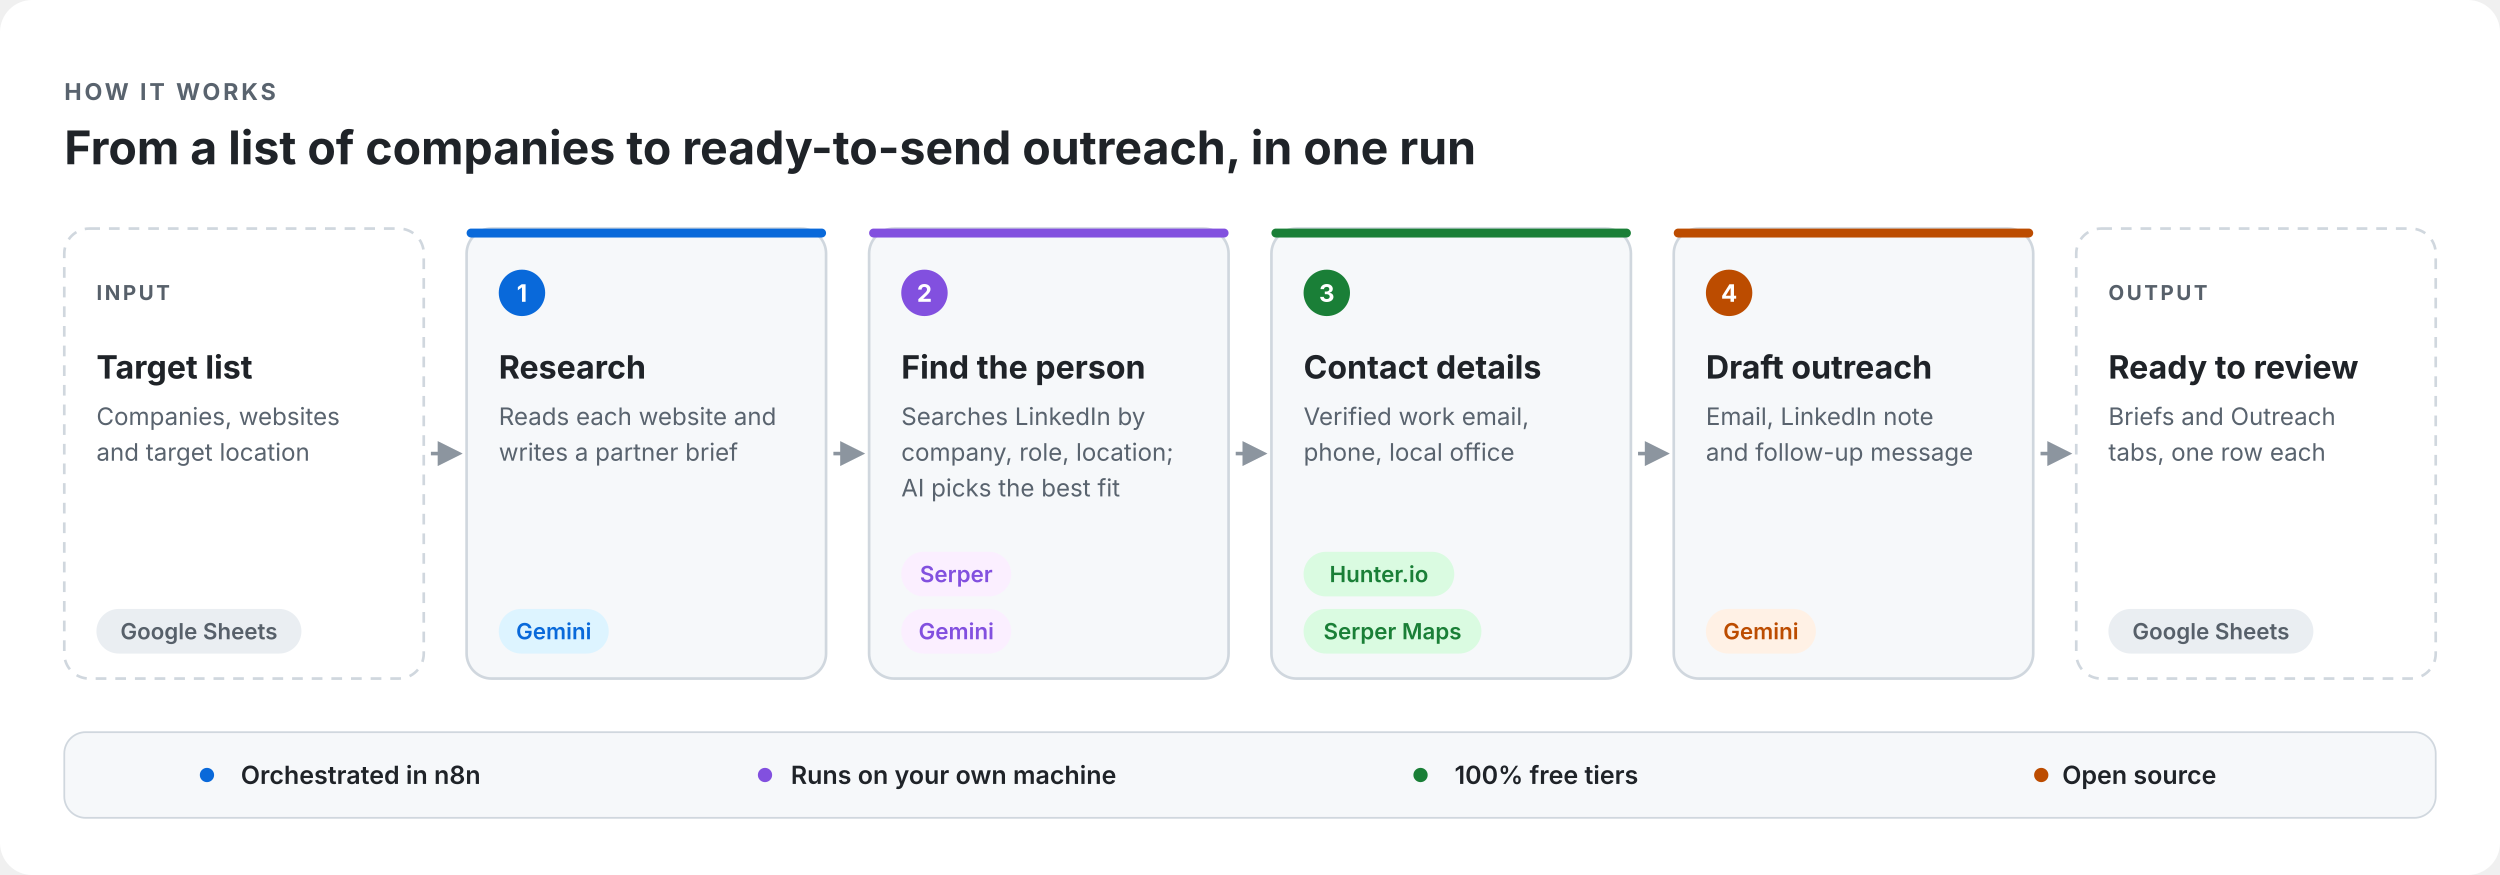
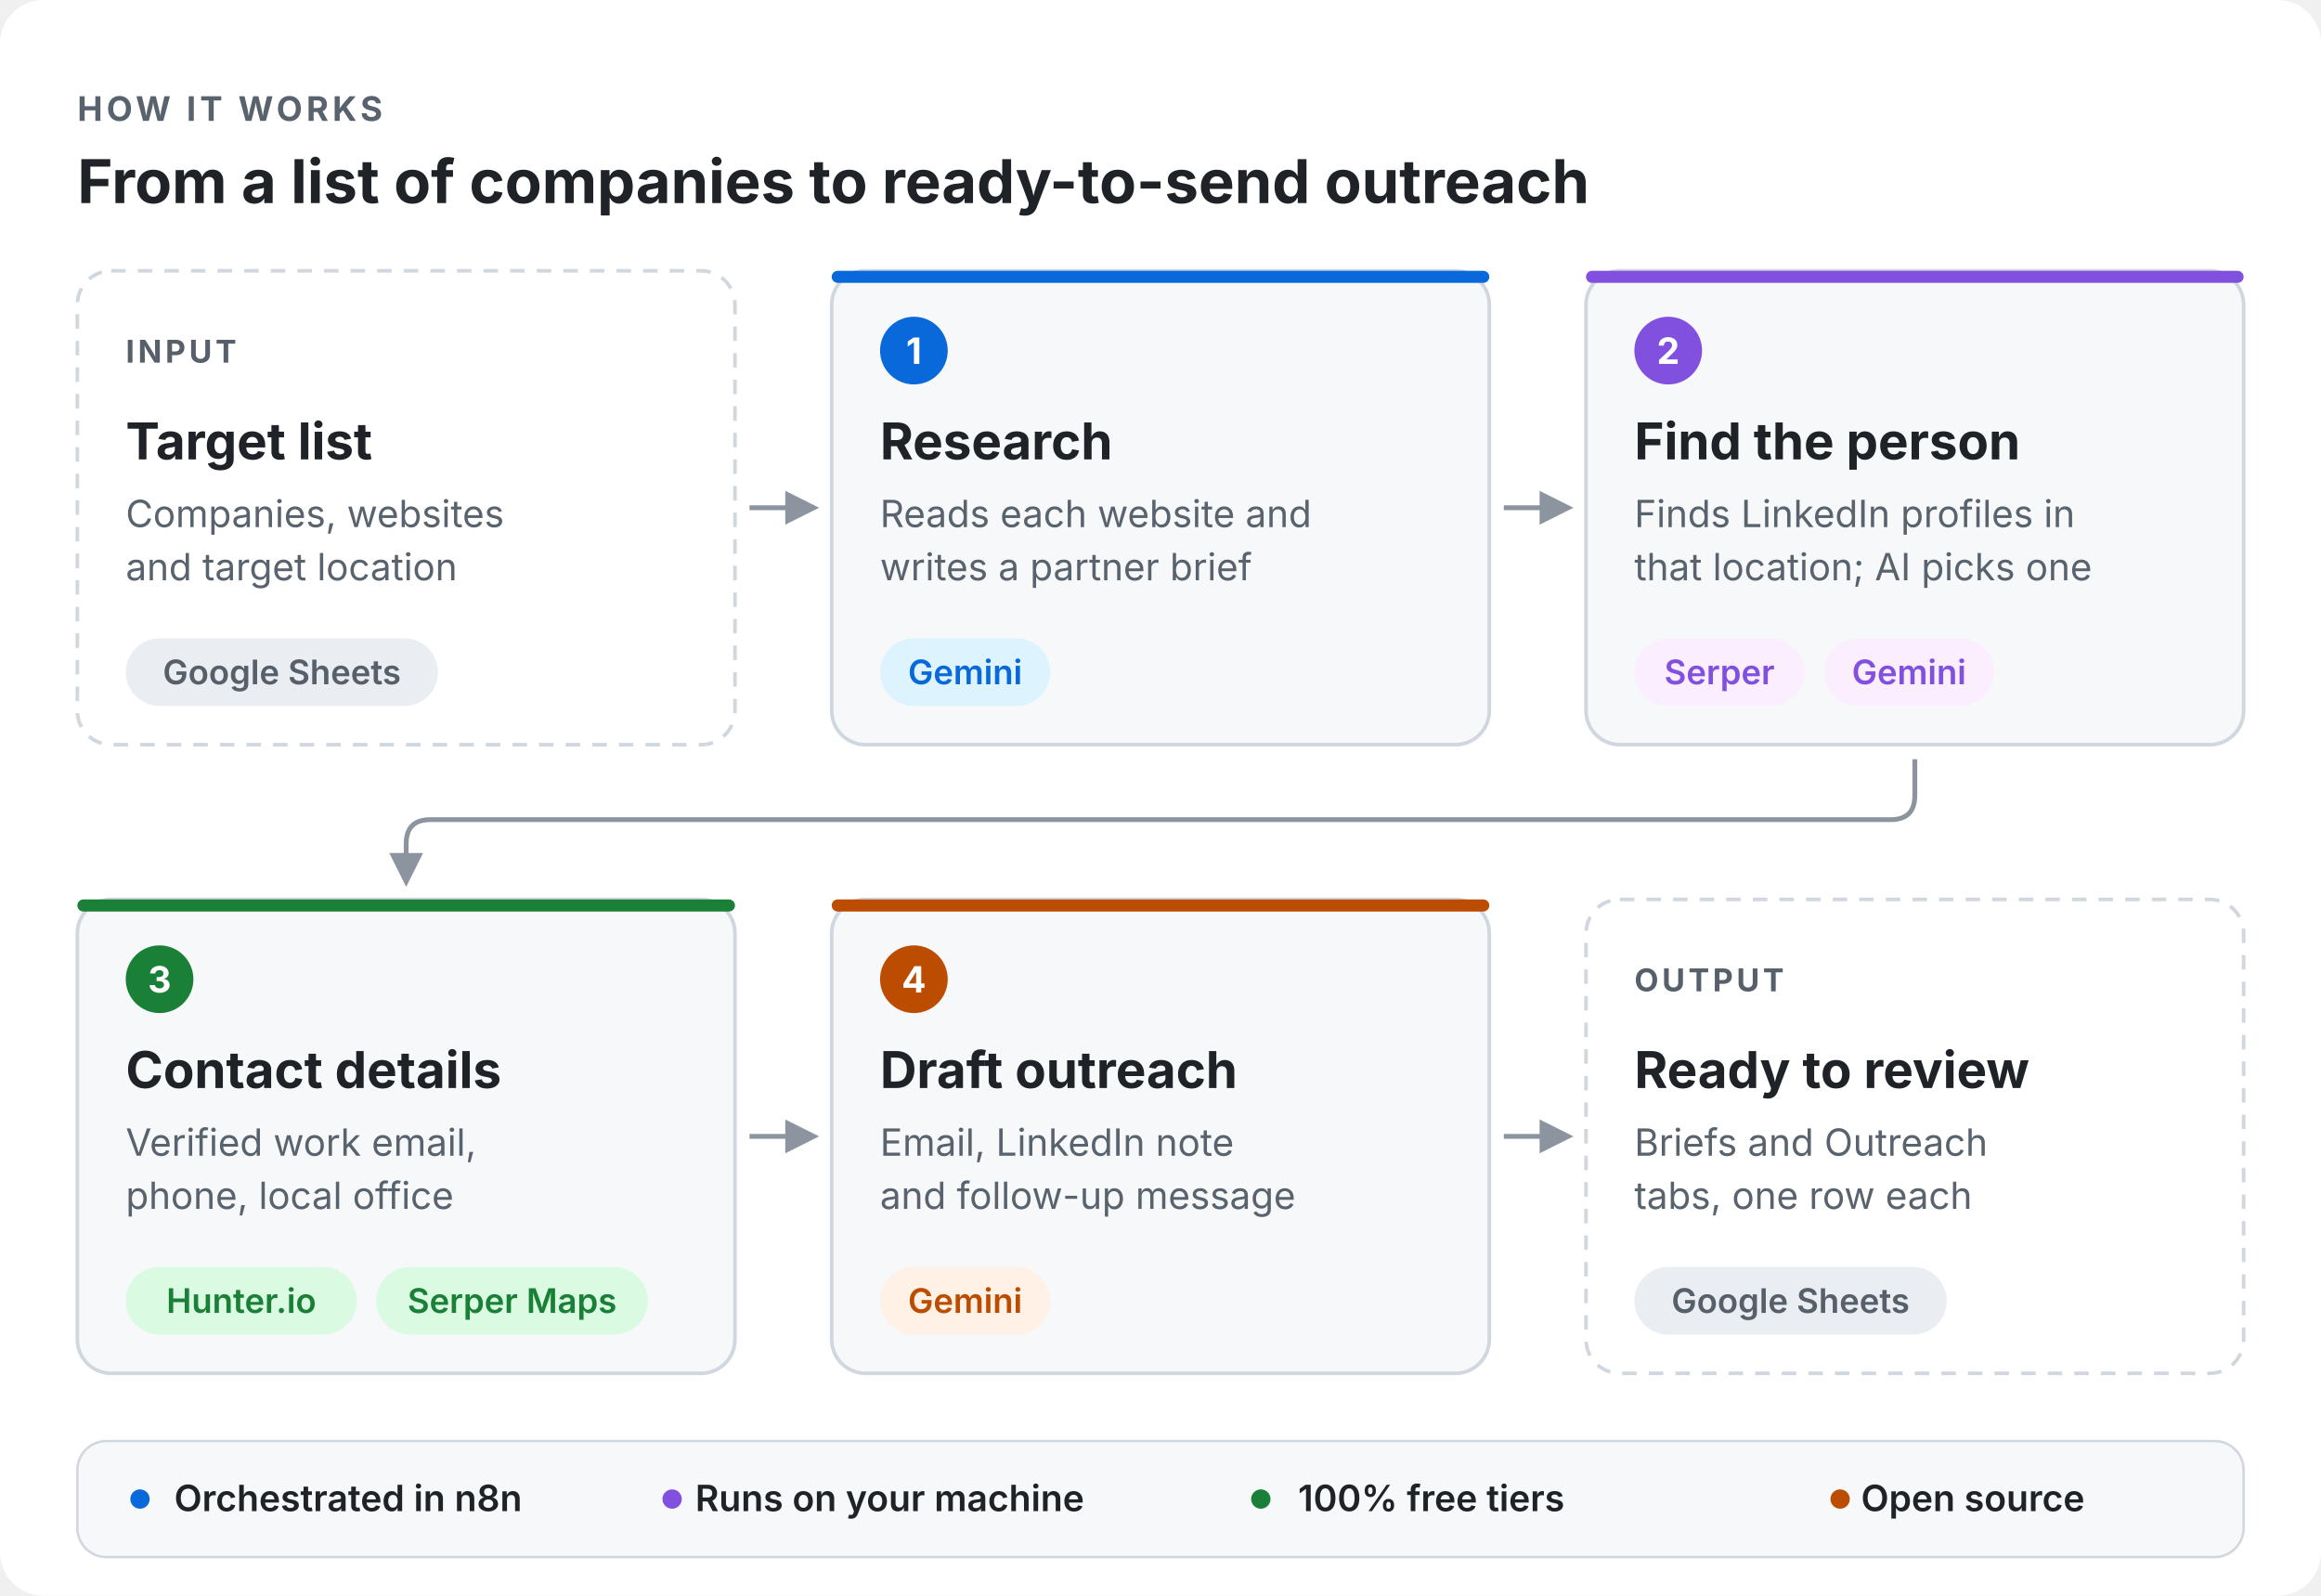
- <svg xmlns="http://www.w3.org/2000/svg" width="1400" height="490" viewBox="0 0 1400 490" font-family="Inter, 'Segoe UI', -apple-system, Helvetica, Arial, sans-serif" role="img" aria-label="Workflow: target list, research, find the person, contact details, draft outreach, ready to review">
+ <svg xmlns="http://www.w3.org/2000/svg" width="960" height="660" viewBox="0 0 960 660" font-family="Inter, 'Segoe UI', -apple-system, Helvetica, Arial, sans-serif" role="img" aria-label="Workflow: target list, research, find the person, contact details, draft outreach, ready to review">
  <defs>
    <marker id="ah" viewBox="0 0 10 10" refX="8" refY="5" markerWidth="7" markerHeight="7" orient="auto">
      <path d="M0,0 L10,5 L0,10 z" fill="#8C959F" />
    </marker>
  </defs>
-   <rect width="1400" height="490" rx="18" fill="#FFFFFF" />
-   <text x="36" y="56" font-size="13" font-weight="700" letter-spacing="1.6" fill="#59636E">HOW IT WORKS</text>
-   <text x="36" y="92" font-size="26" font-weight="700" fill="#1F2328">From a list of companies to ready-to-send outreach, in one run</text>
-   <rect x="36.0" y="128" width="201.3" height="252" rx="14" fill="#FFFFFF" stroke="#D0D7DE" stroke-width="1.5" stroke-dasharray="6 5" />
-   <text x="54.0" y="168" font-size="11.5" font-weight="700" letter-spacing="1.4" fill="#57606A">INPUT</text>
-   <text x="54.0" y="212" font-size="18" font-weight="700" fill="#1F2328">Target list</text>
-   <text x="54.0" y="238" font-size="13.5" fill="#59636E">Companies, websites</text>
-   <text x="54.0" y="258" font-size="13.5" fill="#59636E">and target location</text>
-   <rect x="54.0" y="341" width="114.8" height="25" rx="12.5" fill="#EAEEF2" />
-   <text x="111.4" y="358" font-size="12.5" font-weight="600" fill="#57606A" text-anchor="middle">Google Sheets</text>
-   <line x1="241.3" y1="254.0" x2="256.3" y2="254.0" stroke="#8C959F" stroke-width="2" marker-end="url(#ah)" />
-   <rect x="261.3" y="128" width="201.3" height="252" rx="14" fill="#F6F8FA" stroke="#D0D7DE" stroke-width="1.5" />
-   <rect x="261.3" y="128" width="201.3" height="5" rx="2.5" fill="#0969DA" />
-   <circle cx="292.3" cy="164" r="13" fill="#0969DA" />
-   <text x="292.3" y="169" font-size="13.5" font-weight="700" fill="#FFFFFF" text-anchor="middle">1</text>
-   <text x="279.3" y="212" font-size="18" font-weight="700" fill="#1F2328">Research</text>
-   <text x="279.3" y="238" font-size="13.5" fill="#59636E">Reads each website and</text>
-   <text x="279.3" y="258" font-size="13.5" fill="#59636E">writes a partner brief</text>
-   <rect x="279.3" y="341" width="61.6" height="25" rx="12.5" fill="#DDF4FF" />
-   <text x="310.1" y="358" font-size="12.5" font-weight="600" fill="#0969DA" text-anchor="middle">Gemini</text>
-   <line x1="466.7" y1="254.0" x2="481.7" y2="254.0" stroke="#8C959F" stroke-width="2" marker-end="url(#ah)" />
-   <rect x="486.7" y="128" width="201.3" height="252" rx="14" fill="#F6F8FA" stroke="#D0D7DE" stroke-width="1.5" />
-   <rect x="486.7" y="128" width="201.3" height="5" rx="2.5" fill="#8250DF" />
-   <circle cx="517.7" cy="164" r="13" fill="#8250DF" />
-   <text x="517.7" y="169" font-size="13.5" font-weight="700" fill="#FFFFFF" text-anchor="middle">2</text>
-   <text x="504.7" y="212" font-size="18" font-weight="700" fill="#1F2328">Find the person</text>
-   <text x="504.7" y="238" font-size="13.5" fill="#59636E">Searches LinkedIn by</text>
-   <text x="504.7" y="258" font-size="13.5" fill="#59636E">company, role, location;</text>
-   <text x="504.7" y="278" font-size="13.5" fill="#59636E">AI picks the best fit</text>
-   <rect x="504.7" y="309" width="61.6" height="25" rx="12.5" fill="#FBEFFF" />
-   <text x="535.5" y="326" font-size="12.5" font-weight="600" fill="#8250DF" text-anchor="middle">Serper</text>
-   <rect x="504.7" y="341" width="61.6" height="25" rx="12.5" fill="#FBEFFF" />
-   <text x="535.5" y="358" font-size="12.5" font-weight="600" fill="#8250DF" text-anchor="middle">Gemini</text>
-   <line x1="692.0" y1="254.0" x2="707.0" y2="254.0" stroke="#8C959F" stroke-width="2" marker-end="url(#ah)" />
-   <rect x="712.0" y="128" width="201.3" height="252" rx="14" fill="#F6F8FA" stroke="#D0D7DE" stroke-width="1.5" />
-   <rect x="712.0" y="128" width="201.3" height="5" rx="2.5" fill="#1A7F37" />
-   <circle cx="743.0" cy="164" r="13" fill="#1A7F37" />
-   <text x="743.0" y="169" font-size="13.5" font-weight="700" fill="#FFFFFF" text-anchor="middle">3</text>
-   <text x="730.0" y="212" font-size="18" font-weight="700" fill="#1F2328">Contact details</text>
-   <text x="730.0" y="238" font-size="13.5" fill="#59636E">Verified work email,</text>
-   <text x="730.0" y="258" font-size="13.5" fill="#59636E">phone, local office</text>
-   <rect x="730.0" y="309" width="84.4" height="25" rx="12.5" fill="#DAFBE1" />
-   <text x="772.2" y="326" font-size="12.5" font-weight="600" fill="#1A7F37" text-anchor="middle">Hunter.io</text>
-   <rect x="730.0" y="341" width="99.6" height="25" rx="12.5" fill="#DAFBE1" />
-   <text x="779.8" y="358" font-size="12.5" font-weight="600" fill="#1A7F37" text-anchor="middle">Serper Maps</text>
-   <line x1="917.3" y1="254.0" x2="932.3" y2="254.0" stroke="#8C959F" stroke-width="2" marker-end="url(#ah)" />
-   <rect x="937.3" y="128" width="201.3" height="252" rx="14" fill="#F6F8FA" stroke="#D0D7DE" stroke-width="1.5" />
-   <rect x="937.3" y="128" width="201.3" height="5" rx="2.5" fill="#BC4C00" />
-   <circle cx="968.3" cy="164" r="13" fill="#BC4C00" />
-   <text x="968.3" y="169" font-size="13.5" font-weight="700" fill="#FFFFFF" text-anchor="middle">4</text>
-   <text x="955.3" y="212" font-size="18" font-weight="700" fill="#1F2328">Draft outreach</text>
-   <text x="955.3" y="238" font-size="13.5" fill="#59636E">Email, LinkedIn note</text>
-   <text x="955.3" y="258" font-size="13.5" fill="#59636E">and follow-up message</text>
-   <rect x="955.3" y="341" width="61.6" height="25" rx="12.5" fill="#FFF1E5" />
-   <text x="986.1" y="358" font-size="12.5" font-weight="600" fill="#BC4C00" text-anchor="middle">Gemini</text>
-   <line x1="1142.7" y1="254.0" x2="1157.7" y2="254.0" stroke="#8C959F" stroke-width="2" marker-end="url(#ah)" />
-   <rect x="1162.7" y="128" width="201.3" height="252" rx="14" fill="#FFFFFF" stroke="#D0D7DE" stroke-width="1.5" stroke-dasharray="6 5" />
-   <text x="1180.7" y="168" font-size="11.5" font-weight="700" letter-spacing="1.4" fill="#57606A">OUTPUT</text>
-   <text x="1180.7" y="212" font-size="18" font-weight="700" fill="#1F2328">Ready to review</text>
-   <text x="1180.7" y="238" font-size="13.5" fill="#59636E">Briefs and Outreach</text>
-   <text x="1180.7" y="258" font-size="13.5" fill="#59636E">tabs, one row each</text>
-   <rect x="1180.7" y="341" width="114.8" height="25" rx="12.5" fill="#EAEEF2" />
-   <text x="1238.1" y="358" font-size="12.5" font-weight="600" fill="#57606A" text-anchor="middle">Google Sheets</text>
-   <rect x="36" y="410" width="1328" height="48" rx="12" fill="#F6F8FA" stroke="#D0D7DE" stroke-width="1" />
-   <circle cx="115.9" cy="434" r="4" fill="#0969DA" />
-   <text x="202.0" y="439" font-size="14" font-weight="600" fill="#1F2328" text-anchor="middle">Orchestrated in n8n</text>
-   <circle cx="428.4" cy="434" r="4" fill="#8250DF" />
-   <text x="534.0" y="439" font-size="14" font-weight="600" fill="#1F2328" text-anchor="middle">Runs on your own machine</text>
-   <circle cx="795.5" cy="434" r="4" fill="#1A7F37" />
-   <text x="866.0" y="439" font-size="14" font-weight="600" fill="#1F2328" text-anchor="middle">100% free tiers</text>
-   <circle cx="1143.1" cy="434" r="4" fill="#BC4C00" />
-   <text x="1198.0" y="439" font-size="14" font-weight="600" fill="#1F2328" text-anchor="middle">Open source</text>
+   <rect width="960" height="660" rx="18" fill="#FFFFFF" />
+   <text x="32" y="50" font-size="14" font-weight="700" letter-spacing="1.6" fill="#59636E">HOW IT WORKS</text>
+   <text x="32" y="84" font-size="25" font-weight="700" fill="#1F2328">From a list of companies to ready-to-send outreach</text>
+   <rect x="32.0" y="112" width="272.0" height="196" rx="14" fill="#FFFFFF" stroke="#D0D7DE" stroke-width="1.5" stroke-dasharray="6 5" />
+   <text x="52.0" y="150" font-size="13" font-weight="700" letter-spacing="1.4" fill="#57606A">INPUT</text>
+   <text x="52.0" y="190" font-size="21" font-weight="700" fill="#1F2328">Target list</text>
+   <text x="52.0" y="218" font-size="15.5" fill="#59636E">Companies, websites</text>
+   <text x="52.0" y="240" font-size="15.5" fill="#59636E">and target location</text>
+   <rect x="52.0" y="264" width="129.2" height="28" rx="14" fill="#EAEEF2" />
+   <text x="116.6" y="283" font-size="14" font-weight="600" fill="#57606A" text-anchor="middle">Google Sheets</text>
+   <line x1="310.0" y1="210.0" x2="336.0" y2="210.0" stroke="#8C959F" stroke-width="2" marker-end="url(#ah)" />
+   <rect x="344.0" y="112" width="272.0" height="196" rx="14" fill="#F6F8FA" stroke="#D0D7DE" stroke-width="1.5" />
+   <rect x="344.0" y="112" width="272.0" height="5" rx="2.5" fill="#0969DA" />
+   <circle cx="378.0" cy="145" r="14" fill="#0969DA" />
+   <text x="378.0" y="150.5" font-size="15" font-weight="700" fill="#FFFFFF" text-anchor="middle">1</text>
+   <text x="364.0" y="190" font-size="21" font-weight="700" fill="#1F2328">Research</text>
+   <text x="364.0" y="218" font-size="15.5" fill="#59636E">Reads each website and</text>
+   <text x="364.0" y="240" font-size="15.5" fill="#59636E">writes a partner brief</text>
+   <rect x="364.0" y="264" width="70.4" height="28" rx="14" fill="#DDF4FF" />
+   <text x="399.2" y="283" font-size="14" font-weight="600" fill="#0969DA" text-anchor="middle">Gemini</text>
+   <line x1="622.0" y1="210.0" x2="648.0" y2="210.0" stroke="#8C959F" stroke-width="2" marker-end="url(#ah)" />
+   <rect x="656.0" y="112" width="272.0" height="196" rx="14" fill="#F6F8FA" stroke="#D0D7DE" stroke-width="1.5" />
+   <rect x="656.0" y="112" width="272.0" height="5" rx="2.5" fill="#8250DF" />
+   <circle cx="690.0" cy="145" r="14" fill="#8250DF" />
+   <text x="690.0" y="150.5" font-size="15" font-weight="700" fill="#FFFFFF" text-anchor="middle">2</text>
+   <text x="676.0" y="190" font-size="21" font-weight="700" fill="#1F2328">Find the person</text>
+   <text x="676.0" y="218" font-size="15.5" fill="#59636E">Finds LinkedIn profiles in</text>
+   <text x="676.0" y="240" font-size="15.5" fill="#59636E">that location; AI picks one</text>
+   <rect x="676.0" y="264" width="70.4" height="28" rx="14" fill="#FBEFFF" />
+   <text x="711.2" y="283" font-size="14" font-weight="600" fill="#8250DF" text-anchor="middle">Serper</text>
+   <rect x="754.4" y="264" width="70.4" height="28" rx="14" fill="#FBEFFF" />
+   <text x="789.6" y="283" font-size="14" font-weight="600" fill="#8250DF" text-anchor="middle">Gemini</text>
+   <rect x="32.0" y="372" width="272.0" height="196" rx="14" fill="#F6F8FA" stroke="#D0D7DE" stroke-width="1.5" />
+   <rect x="32.0" y="372" width="272.0" height="5" rx="2.5" fill="#1A7F37" />
+   <circle cx="66.0" cy="405" r="14" fill="#1A7F37" />
+   <text x="66.0" y="410.5" font-size="15" font-weight="700" fill="#FFFFFF" text-anchor="middle">3</text>
+   <text x="52.0" y="450" font-size="21" font-weight="700" fill="#1F2328">Contact details</text>
+   <text x="52.0" y="478" font-size="15.5" fill="#59636E">Verified work email,</text>
+   <text x="52.0" y="500" font-size="15.5" fill="#59636E">phone, local office</text>
+   <rect x="52.0" y="524" width="95.6" height="28" rx="14" fill="#DAFBE1" />
+   <text x="99.8" y="543" font-size="14" font-weight="600" fill="#1A7F37" text-anchor="middle">Hunter.io</text>
+   <rect x="155.6" y="524" width="112.4" height="28" rx="14" fill="#DAFBE1" />
+   <text x="211.8" y="543" font-size="14" font-weight="600" fill="#1A7F37" text-anchor="middle">Serper Maps</text>
+   <line x1="310.0" y1="470.0" x2="336.0" y2="470.0" stroke="#8C959F" stroke-width="2" marker-end="url(#ah)" />
+   <rect x="344.0" y="372" width="272.0" height="196" rx="14" fill="#F6F8FA" stroke="#D0D7DE" stroke-width="1.5" />
+   <rect x="344.0" y="372" width="272.0" height="5" rx="2.5" fill="#BC4C00" />
+   <circle cx="378.0" cy="405" r="14" fill="#BC4C00" />
+   <text x="378.0" y="410.5" font-size="15" font-weight="700" fill="#FFFFFF" text-anchor="middle">4</text>
+   <text x="364.0" y="450" font-size="21" font-weight="700" fill="#1F2328">Draft outreach</text>
+   <text x="364.0" y="478" font-size="15.5" fill="#59636E">Email, LinkedIn note</text>
+   <text x="364.0" y="500" font-size="15.5" fill="#59636E">and follow-up message</text>
+   <rect x="364.0" y="524" width="70.4" height="28" rx="14" fill="#FFF1E5" />
+   <text x="399.2" y="543" font-size="14" font-weight="600" fill="#BC4C00" text-anchor="middle">Gemini</text>
+   <line x1="622.0" y1="470.0" x2="648.0" y2="470.0" stroke="#8C959F" stroke-width="2" marker-end="url(#ah)" />
+   <rect x="656.0" y="372" width="272.0" height="196" rx="14" fill="#FFFFFF" stroke="#D0D7DE" stroke-width="1.5" stroke-dasharray="6 5" />
+   <text x="676.0" y="410" font-size="13" font-weight="700" letter-spacing="1.4" fill="#57606A">OUTPUT</text>
+   <text x="676.0" y="450" font-size="21" font-weight="700" fill="#1F2328">Ready to review</text>
+   <text x="676.0" y="478" font-size="15.5" fill="#59636E">Briefs and Outreach</text>
+   <text x="676.0" y="500" font-size="15.5" fill="#59636E">tabs, one row each</text>
+   <rect x="676.0" y="524" width="129.2" height="28" rx="14" fill="#EAEEF2" />
+   <text x="740.6" y="543" font-size="14" font-weight="600" fill="#57606A" text-anchor="middle">Google Sheets</text>
+   <path d="M792.0,314 L792.0,329.0 Q792.0,339.0 782.0,339.0 L178.0,339.0 Q168.0,339.0 168.0,349.0 L168.0,364" fill="none" stroke="#8C959F" stroke-width="2" marker-end="url(#ah)" />
+   <rect x="32" y="596" width="896" height="48" rx="12" fill="#F6F8FA" stroke="#D0D7DE" stroke-width="1" />
+   <circle cx="57.9" cy="620" r="4" fill="#0969DA" />
+   <text x="144.0" y="625" font-size="15" font-weight="600" fill="#1F2328" text-anchor="middle">Orchestrated in n8n</text>
+   <circle cx="278.0" cy="620" r="4" fill="#8250DF" />
+   <text x="368.0" y="625" font-size="15" font-weight="600" fill="#1F2328" text-anchor="middle">Runs on your machine</text>
+   <circle cx="521.5" cy="620" r="4" fill="#1A7F37" />
+   <text x="592.0" y="625" font-size="15" font-weight="600" fill="#1F2328" text-anchor="middle">100% free tiers</text>
+   <circle cx="761.1" cy="620" r="4" fill="#BC4C00" />
+   <text x="816.0" y="625" font-size="15" font-weight="600" fill="#1F2328" text-anchor="middle">Open source</text>
</svg>
